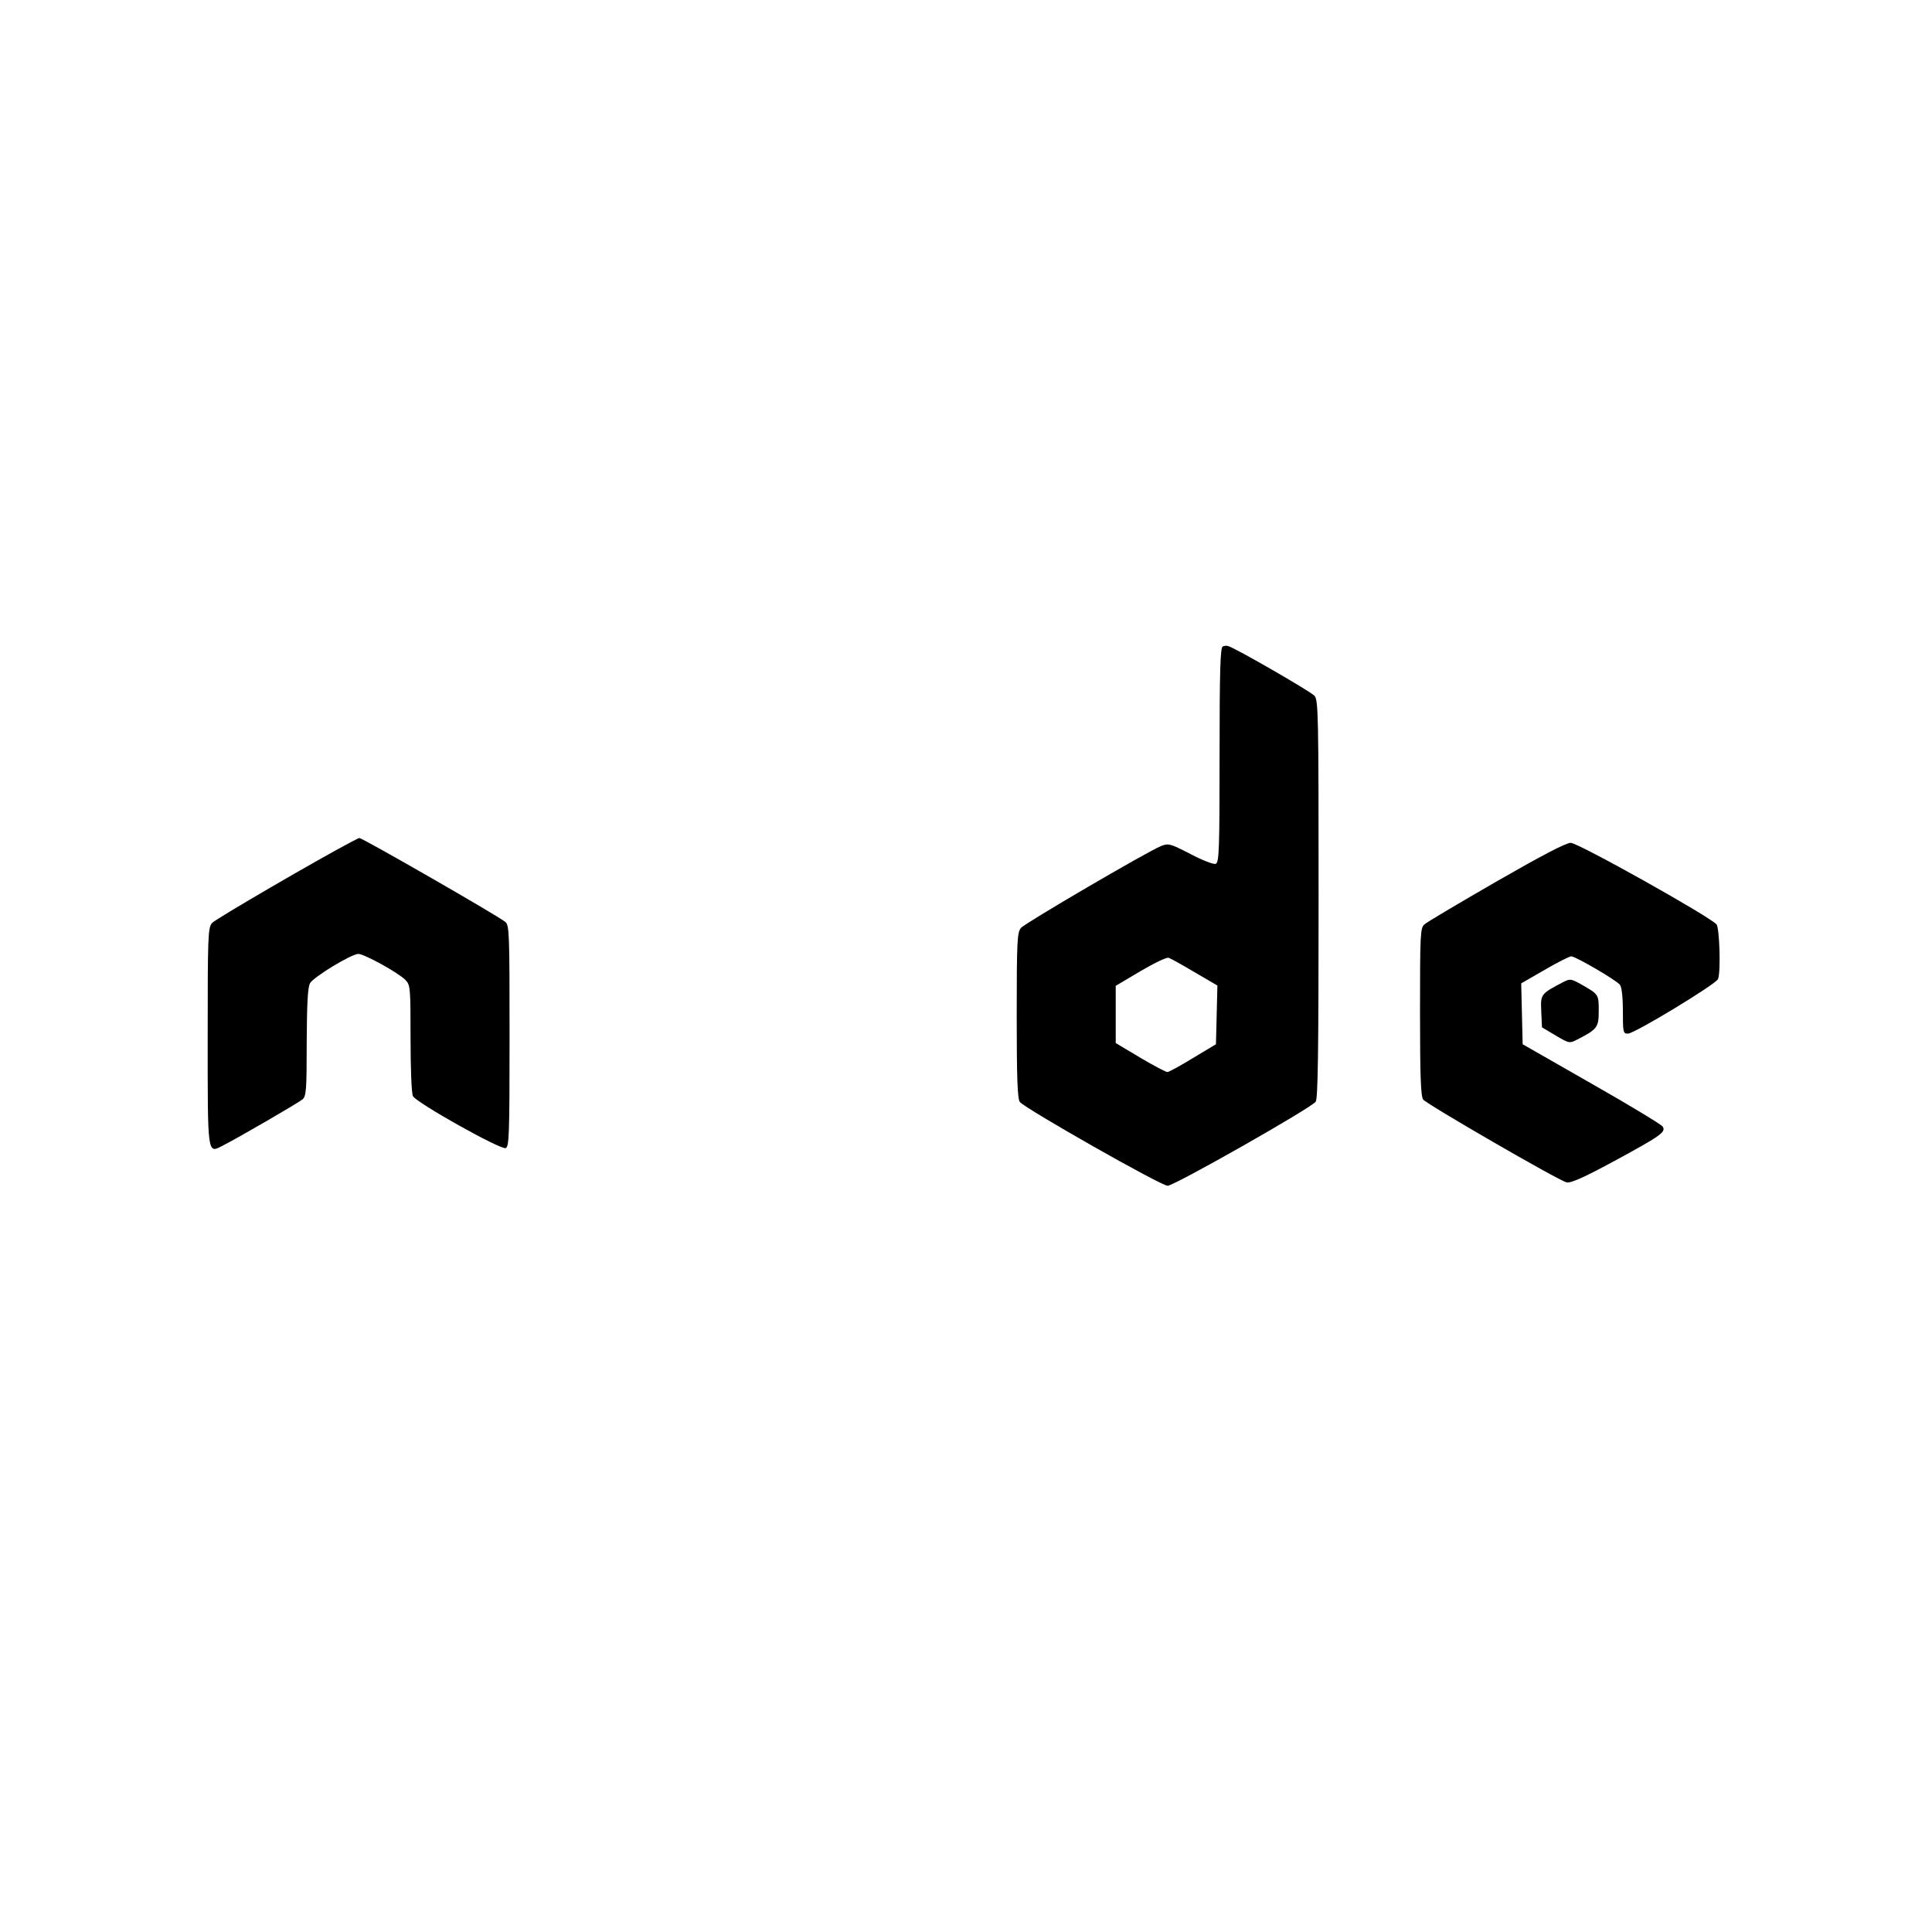
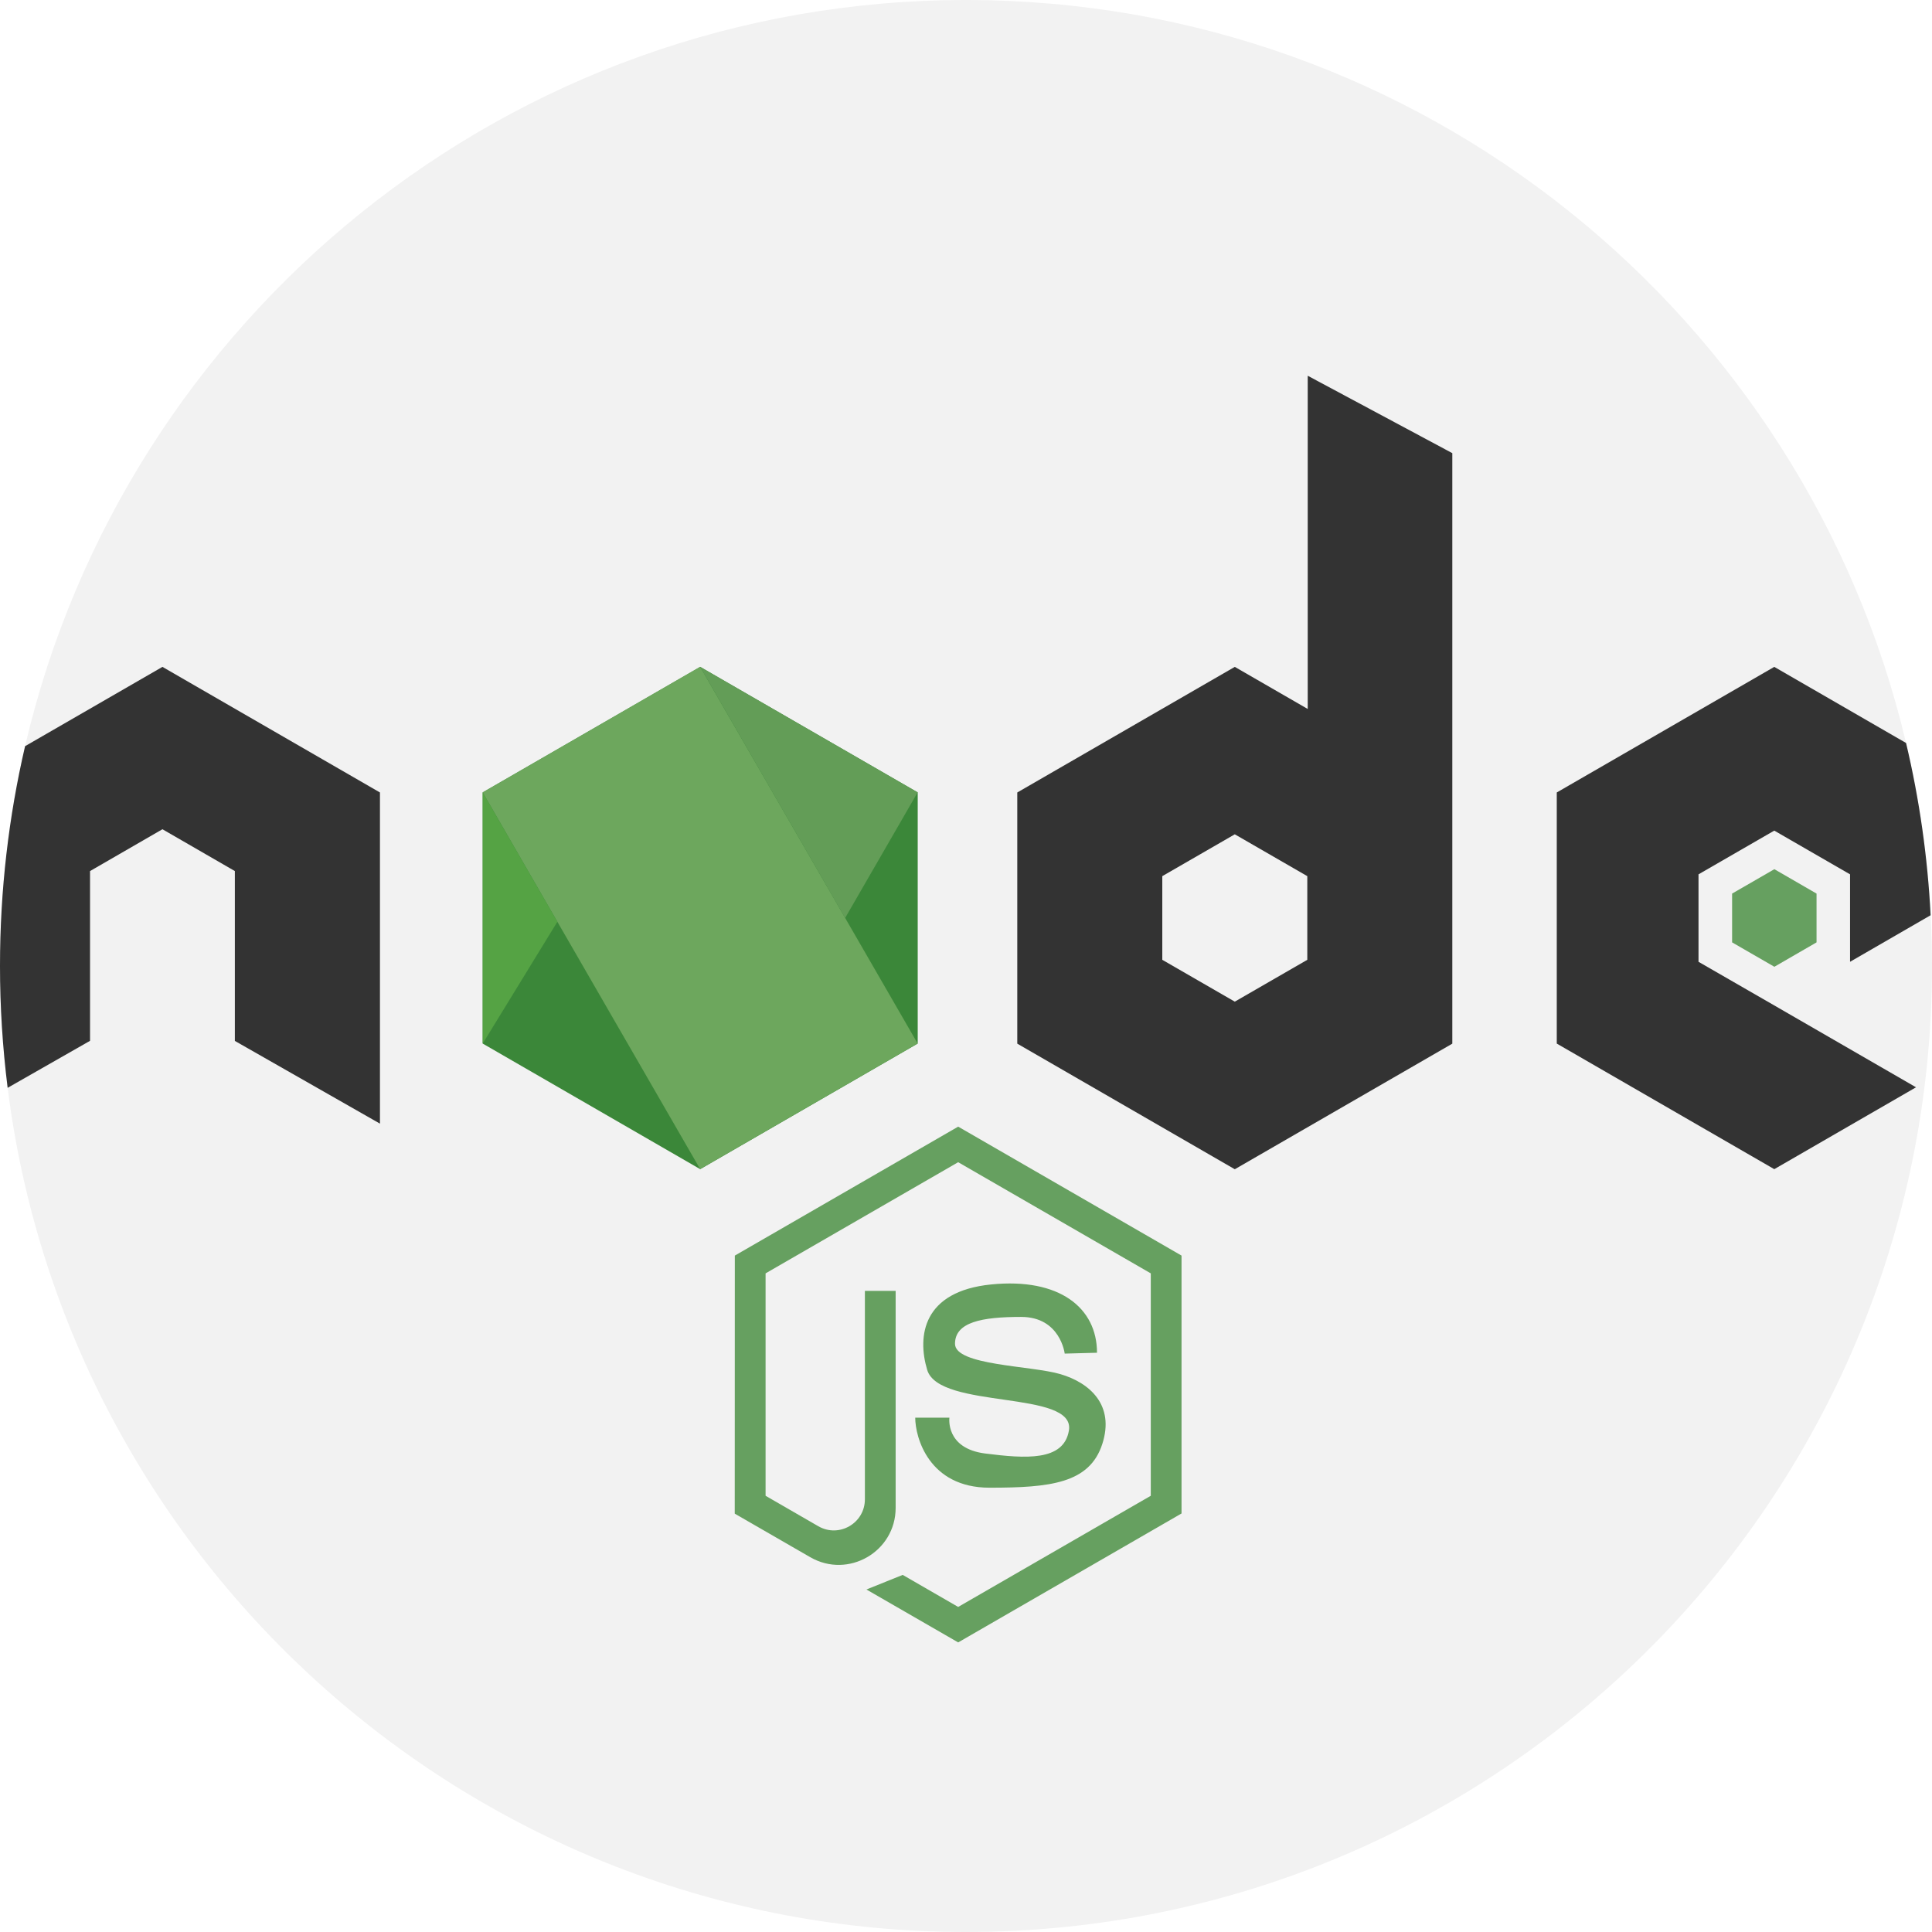
- <svg xmlns="http://www.w3.org/2000/svg" version="1.0" width="800pt" height="800pt" viewBox="0 0 800 800" preserveAspectRatio="xMidYMid meet">
-   <g transform="translate(0,800) scale(0.1,-0.1)" fill="#000000" stroke="none">
-     <path d="M5063 5323 c-10 -4 -13 -103 -13 -449 0 -397 -2 -445 -16 -451 -9 -3 -54 14 -105 41 -86 44 -91 45 -123 32 -60 -25 -561 -318 -578 -338 -16 -18 -18 -51 -18 -362 0 -258 3 -346 13 -359 21 -27 584 -347 612 -347 27 0 591 320 613 348 9 12 12 196 12 838 0 768 -1 823 -17 843 -15 17 -326 197 -358 206 -5 2 -16 1 -22 -2z m-116 -1349 l94 -55 -3 -122 -3 -121 -95 -57 c-52 -32 -100 -58 -106 -58 -5 -1 -56 26 -112 59 l-102 61 0 118 0 119 103 61 c56 33 108 58 116 55 7 -2 56 -29 108 -60z" />
-     <path d="M1455 4514 c-125 -65 -564 -320 -577 -336 -17 -19 -18 -56 -18 -468 0 -498 -2 -487 62 -454 65 33 313 177 331 192 15 14 17 38 17 236 1 163 4 227 14 245 15 26 171 121 200 121 24 0 164 -77 194 -107 21 -22 22 -27 22 -243 0 -123 4 -229 10 -239 14 -27 363 -223 384 -215 14 6 16 48 16 464 0 423 -1 458 -17 472 -26 23 -592 348 -605 348 -2 0 -16 -7 -33 -16z" />
-     <path d="M6195 4349 c-154 -89 -288 -168 -297 -177 -17 -14 -18 -44 -18 -362 0 -261 3 -350 13 -363 14 -19 560 -335 594 -343 16 -4 71 20 193 86 197 107 219 122 205 145 -5 8 -138 89 -295 178 l-285 163 -3 126 -3 126 97 56 c53 31 103 56 110 56 18 0 186 -98 202 -118 7 -10 12 -49 12 -109 0 -88 1 -93 21 -93 27 0 365 205 373 226 12 30 6 210 -6 226 -25 31 -573 338 -604 338 -20 0 -121 -53 -309 -161z" />
-     <path d="M6474 3934 c-95 -50 -95 -50 -92 -122 l3 -66 57 -34 c56 -33 57 -33 90 -16 82 42 88 50 88 118 0 69 0 68 -71 109 -43 24 -47 25 -75 11z" />
+ <svg xmlns="http://www.w3.org/2000/svg" enable-background="new 0 0 2249 2249" viewBox="0 0 2249 2249">
+   <path d="m2249 1124.5c0 621-503.5 1124.5-1124.5 1124.5-573 0-1045.9-428.5-1115.6-982.6-5.9-47.1-8.9-94.5-8.9-141.9 0-88 10.1-173.7 29.2-255.9 115.9-497.7 562.3-868.6 1095.3-868.6 531.7 0 977.2 369 1094.3 864.9 15.6 65.8 25.1 132.9 28.6 200.5 1.1 19.7 1.6 39.4 1.6 59.1z" fill="#f2f2f2" />
+   <path d="m1068.3 1214.8v-292.4l-253.2-146.1-253.2 146.1v292.4l253.2 146.2z" fill="#3b8739" />
+   <path d="m2065.4 1170.4 165 95.3-165 95.3-253.2-146.2v-292.3l253.2-146.2 153.4 88.6c15.6 65.8 25.1 132.9 28.6 200.5l-93.8 54.2v-101.8l-88.2-50.9-88.2 50.9v101.8z" fill="#333" />
+   <path d="m2114.6 1097v-56.8l-49.1-28.4-49.2 28.4v56.8l49.2 28.4z" fill="#66a060" />
+   <path d="m442.3 922.5v385.5l-168.9-96.3v-197.7l-84.3-48.7-84.3 48.7v197.6l-95.9 54.7c-5.9-47-8.9-94.4-8.9-141.8 0-88 10.1-173.7 29.2-255.9l159.9-92.3z" fill="#333" />
+   <path d="m815 776.2 253.2 438.5-253.2 146.2-253.1-438.5z" fill="#6da75d" />
+   <path d="m561.9 1214.8 86.9-141.8-86.9-150.6z" fill="#55a344" />
+   <path d="m983.8 1068.6 84.4-146.2-253.1-146.1z" fill="#639d57" />
+   <path d="m1522.3 437.4v387.9l-84.9-49-253.2 146.2v292.4l253.2 146.2 253.2-146.2v-687.4zm-.5 679.9-84.4 48.7-84.4-48.7v-97.4l84.4-48.7 84.4 48.7z" fill="#333" />
+   <g fill="#66a060">
+     <path d="m1239.4 1575.7s-5-42.7-50.7-42.7-77 6-77 31.3 88.9 25.3 122.7 35.3c33.8 9.9 63.6 35.8 48.7 81.5s-60.6 50.7-131.2 50.7-86.5-58.6-86.5-81.5h39.8s-5 35.8 41.7 41.7 91.4 9.3 97.4-26.8c8-47.7-151.1-23.9-165-70.6-11.8-39.5-5-91.4 74.5-99.4s123.2 27.2 123.2 79.5z" />
+     <path d="m855.3 1762 87.9 50.7c44.2 25.5 99.4-6.4 99.4-57.4v-252.6h-35.8v242.6c0 27.8-30.1 45.3-54.3 31.3l-61.3-35.4v-258.9l224.2-129.4 224.2 129.4v258.9l-224.2 129.4-64.6-37.3-42.2 17 106.8 61.6 260-150.1v-300.2l-260-150.1-260 150.1z" />
  </g>
</svg>
